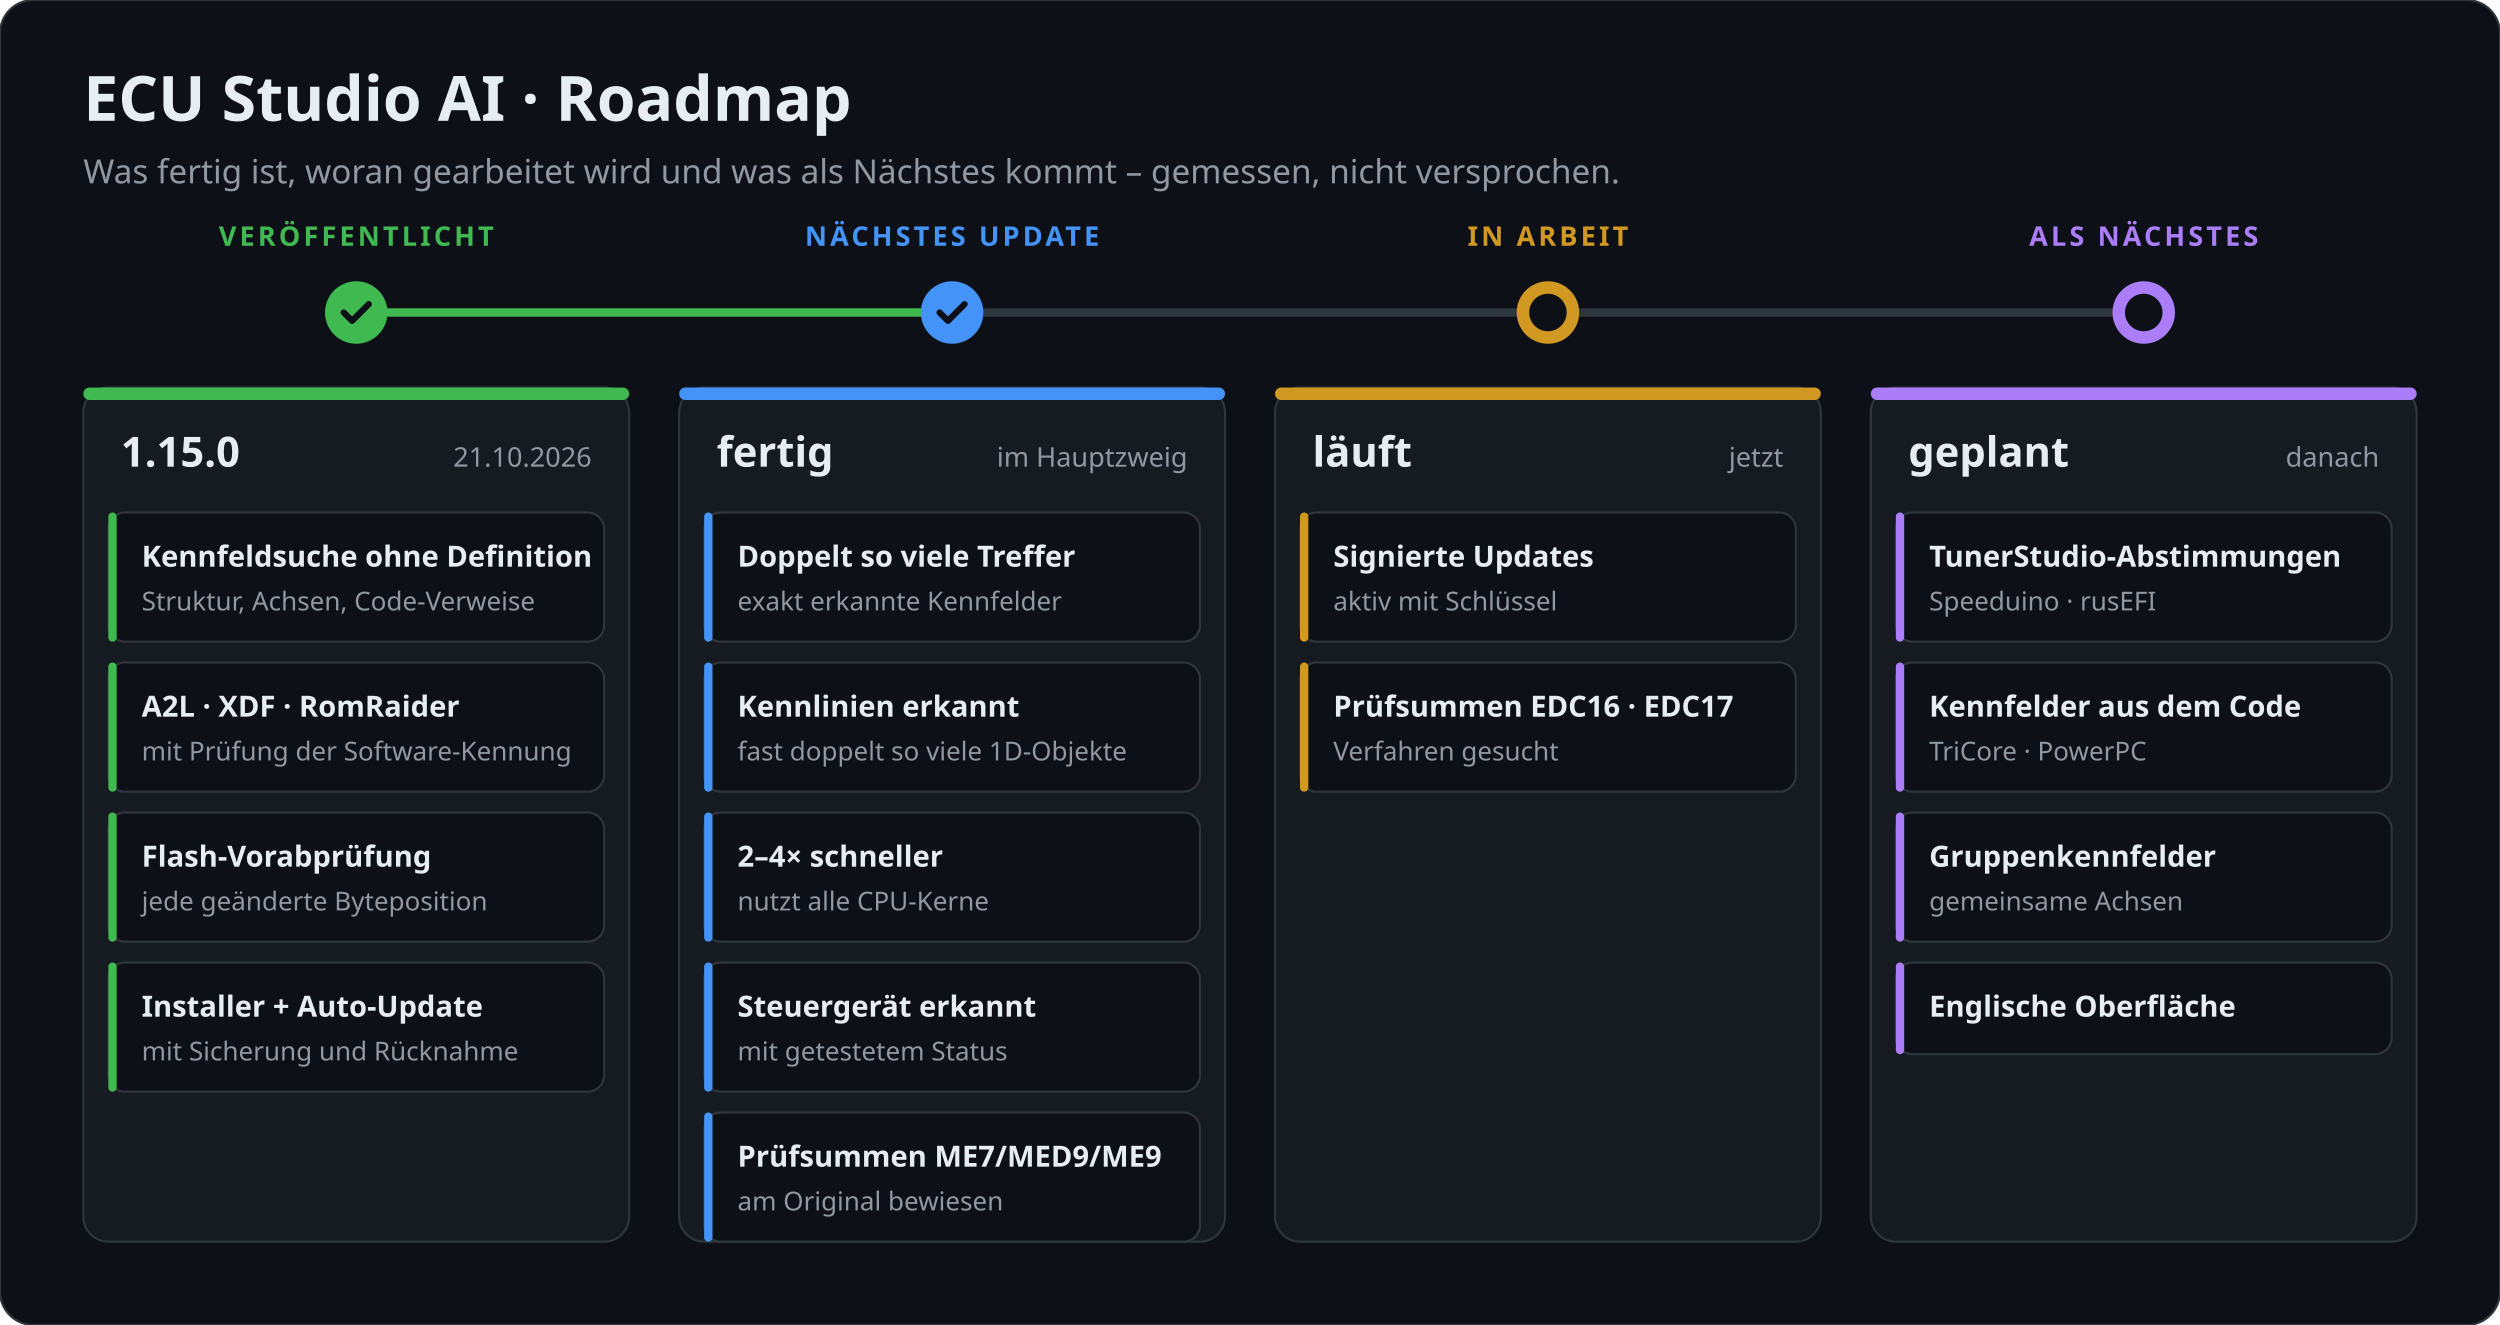
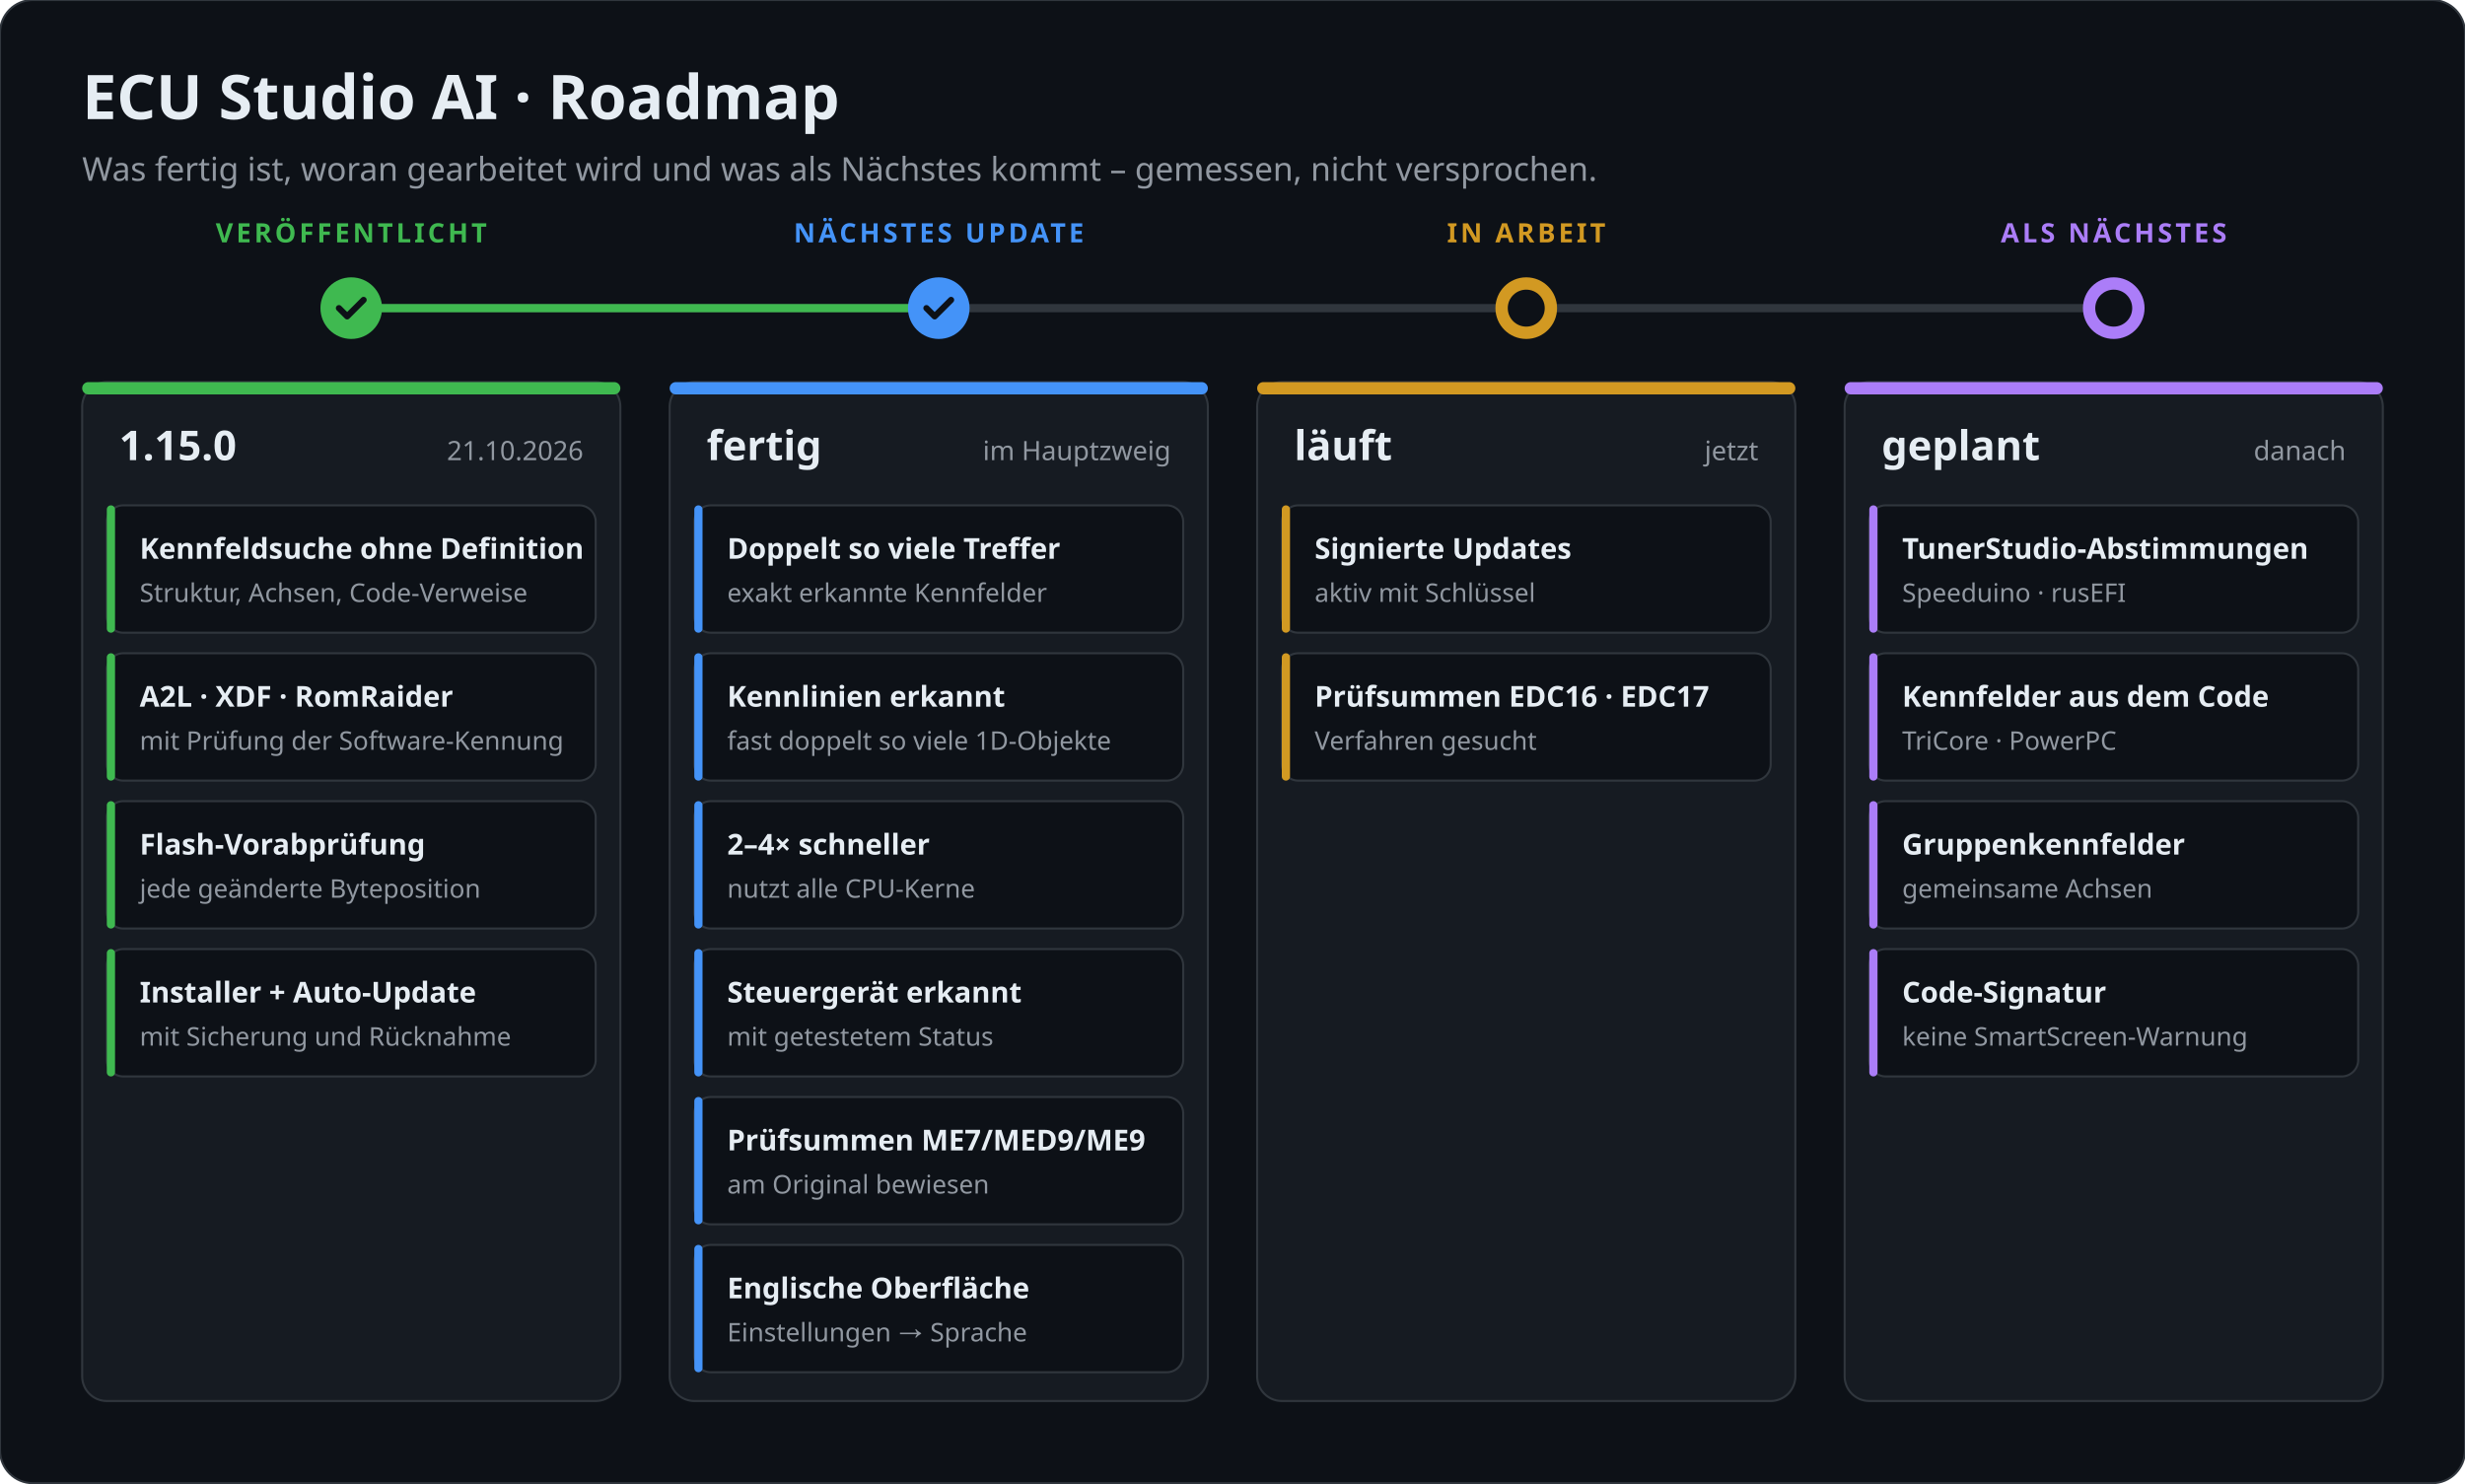
- <svg xmlns="http://www.w3.org/2000/svg" width="1200" height="636" viewBox="0 0 1200 636" font-family="-apple-system,BlinkMacSystemFont,'Segoe UI','Noto Sans',Helvetica,Arial,sans-serif">
-   <rect width="1200" height="636" rx="16" fill="#0d1117" stroke="#30363d" />
+ <svg xmlns="http://www.w3.org/2000/svg" width="1200" height="722" viewBox="0 0 1200 722" font-family="-apple-system,BlinkMacSystemFont,'Segoe UI','Noto Sans',Helvetica,Arial,sans-serif">
+   <rect width="1200" height="722" rx="16" fill="#0d1117" stroke="#30363d" />
  <text x="40" y="58" font-size="30" font-weight="700" fill="#e6edf3">ECU Studio AI · Roadmap</text>
  <text x="40" y="88" font-size="16" fill="#9198a1">Was fertig ist, woran gearbeitet wird und was als Nächstes kommt – gemessen, nicht versprochen.</text>
  <line x1="171.0" y1="150" x2="1029.0" y2="150" stroke="#30363d" stroke-width="4" stroke-linecap="round" />
  <line x1="171.0" y1="150" x2="457.0" y2="150" stroke="#3fb950" stroke-width="4" stroke-linecap="round" />
  <circle cx="171.0" cy="150" r="15" fill="#3fb950" />
  <path d="M165.0 150 l4 4 l8 -8" stroke="#0d1117" stroke-width="3" fill="none" stroke-linecap="round" stroke-linejoin="round" />
  <text x="171.0" y="118" text-anchor="middle" font-size="13" font-weight="700" letter-spacing="1.5" fill="#3fb950">VERÖFFENTLICHT</text>
-   <rect x="40" y="186" width="262" height="410" rx="12" fill="#161b22" stroke="#30363d" />
+   <rect x="40" y="186" width="262" height="496" rx="12" fill="#161b22" stroke="#30363d" />
  <rect x="40" y="186" width="262" height="6" rx="3" fill="#3fb950" />
  <text x="58" y="224" font-size="20" font-weight="700" fill="#e6edf3">1.15.0</text>
  <text x="284" y="224" text-anchor="end" font-size="13" fill="#9198a1">21.10.2026</text>
  <rect x="52" y="246" width="238" height="62" rx="8" fill="#0d1117" stroke="#30363d" />
  <rect x="52" y="246" width="4" height="62" rx="2" fill="#3fb950" />
  <text x="68" y="272" font-size="14" font-weight="600" fill="#e6edf3">Kennfeldsuche ohne Definition</text>
  <text x="68" y="293" font-size="12.5" fill="#9198a1">Struktur, Achsen, Code-Verweise</text>
  <rect x="52" y="318" width="238" height="62" rx="8" fill="#0d1117" stroke="#30363d" />
  <rect x="52" y="318" width="4" height="62" rx="2" fill="#3fb950" />
  <text x="68" y="344" font-size="14" font-weight="600" fill="#e6edf3">A2L · XDF · RomRaider</text>
  <text x="68" y="365" font-size="12.5" fill="#9198a1">mit Prüfung der Software-Kennung</text>
  <rect x="52" y="390" width="238" height="62" rx="8" fill="#0d1117" stroke="#30363d" />
  <rect x="52" y="390" width="4" height="62" rx="2" fill="#3fb950" />
  <text x="68" y="416" font-size="14" font-weight="600" fill="#e6edf3">Flash-Vorabprüfung</text>
  <text x="68" y="437" font-size="12.5" fill="#9198a1">jede geänderte Byteposition</text>
  <rect x="52" y="462" width="238" height="62" rx="8" fill="#0d1117" stroke="#30363d" />
  <rect x="52" y="462" width="4" height="62" rx="2" fill="#3fb950" />
  <text x="68" y="488" font-size="14" font-weight="600" fill="#e6edf3">Installer + Auto-Update</text>
  <text x="68" y="509" font-size="12.5" fill="#9198a1">mit Sicherung und Rücknahme</text>
  <circle cx="457.0" cy="150" r="15" fill="#4493f8" />
  <path d="M451.0 150 l4 4 l8 -8" stroke="#0d1117" stroke-width="3" fill="none" stroke-linecap="round" stroke-linejoin="round" />
  <text x="457.0" y="118" text-anchor="middle" font-size="13" font-weight="700" letter-spacing="1.5" fill="#4493f8">NÄCHSTES UPDATE</text>
-   <rect x="326" y="186" width="262" height="410" rx="12" fill="#161b22" stroke="#30363d" />
+   <rect x="326" y="186" width="262" height="496" rx="12" fill="#161b22" stroke="#30363d" />
  <rect x="326" y="186" width="262" height="6" rx="3" fill="#4493f8" />
  <text x="344" y="224" font-size="20" font-weight="700" fill="#e6edf3">fertig</text>
  <text x="570" y="224" text-anchor="end" font-size="13" fill="#9198a1">im Hauptzweig</text>
  <rect x="338" y="246" width="238" height="62" rx="8" fill="#0d1117" stroke="#30363d" />
  <rect x="338" y="246" width="4" height="62" rx="2" fill="#4493f8" />
  <text x="354" y="272" font-size="14" font-weight="600" fill="#e6edf3">Doppelt so viele Treffer</text>
  <text x="354" y="293" font-size="12.5" fill="#9198a1">exakt erkannte Kennfelder</text>
  <rect x="338" y="318" width="238" height="62" rx="8" fill="#0d1117" stroke="#30363d" />
  <rect x="338" y="318" width="4" height="62" rx="2" fill="#4493f8" />
  <text x="354" y="344" font-size="14" font-weight="600" fill="#e6edf3">Kennlinien erkannt</text>
  <text x="354" y="365" font-size="12.5" fill="#9198a1">fast doppelt so viele 1D-Objekte</text>
  <rect x="338" y="390" width="238" height="62" rx="8" fill="#0d1117" stroke="#30363d" />
  <rect x="338" y="390" width="4" height="62" rx="2" fill="#4493f8" />
  <text x="354" y="416" font-size="14" font-weight="600" fill="#e6edf3">2–4× schneller</text>
  <text x="354" y="437" font-size="12.5" fill="#9198a1">nutzt alle CPU-Kerne</text>
  <rect x="338" y="462" width="238" height="62" rx="8" fill="#0d1117" stroke="#30363d" />
  <rect x="338" y="462" width="4" height="62" rx="2" fill="#4493f8" />
  <text x="354" y="488" font-size="14" font-weight="600" fill="#e6edf3">Steuergerät erkannt</text>
  <text x="354" y="509" font-size="12.5" fill="#9198a1">mit getestetem Status</text>
  <rect x="338" y="534" width="238" height="62" rx="8" fill="#0d1117" stroke="#30363d" />
  <rect x="338" y="534" width="4" height="62" rx="2" fill="#4493f8" />
  <text x="354" y="560" font-size="14" font-weight="600" fill="#e6edf3">Prüfsummen ME7/MED9/ME9</text>
  <text x="354" y="581" font-size="12.5" fill="#9198a1">am Original bewiesen</text>
+   <rect x="338" y="606" width="238" height="62" rx="8" fill="#0d1117" stroke="#30363d" />
+   <rect x="338" y="606" width="4" height="62" rx="2" fill="#4493f8" />
+   <text x="354" y="632" font-size="14" font-weight="600" fill="#e6edf3">Englische Oberfläche</text>
+   <text x="354" y="653" font-size="12.5" fill="#9198a1">Einstellungen → Sprache</text>
  <circle cx="743.0" cy="150" r="15" fill="#d29922" />
  <circle cx="743.0" cy="150" r="9" fill="#0d1117" />
  <text x="743.0" y="118" text-anchor="middle" font-size="13" font-weight="700" letter-spacing="1.5" fill="#d29922">IN ARBEIT</text>
-   <rect x="612" y="186" width="262" height="410" rx="12" fill="#161b22" stroke="#30363d" />
+   <rect x="612" y="186" width="262" height="496" rx="12" fill="#161b22" stroke="#30363d" />
  <rect x="612" y="186" width="262" height="6" rx="3" fill="#d29922" />
  <text x="630" y="224" font-size="20" font-weight="700" fill="#e6edf3">läuft</text>
  <text x="856" y="224" text-anchor="end" font-size="13" fill="#9198a1">jetzt</text>
  <rect x="624" y="246" width="238" height="62" rx="8" fill="#0d1117" stroke="#30363d" />
  <rect x="624" y="246" width="4" height="62" rx="2" fill="#d29922" />
  <text x="640" y="272" font-size="14" font-weight="600" fill="#e6edf3">Signierte Updates</text>
  <text x="640" y="293" font-size="12.5" fill="#9198a1">aktiv mit Schlüssel</text>
  <rect x="624" y="318" width="238" height="62" rx="8" fill="#0d1117" stroke="#30363d" />
  <rect x="624" y="318" width="4" height="62" rx="2" fill="#d29922" />
  <text x="640" y="344" font-size="14" font-weight="600" fill="#e6edf3">Prüfsummen EDC16 · EDC17</text>
  <text x="640" y="365" font-size="12.5" fill="#9198a1">Verfahren gesucht</text>
  <circle cx="1029.0" cy="150" r="15" fill="#ab7df8" />
  <circle cx="1029.0" cy="150" r="9" fill="#0d1117" />
  <text x="1029.0" y="118" text-anchor="middle" font-size="13" font-weight="700" letter-spacing="1.5" fill="#ab7df8">ALS NÄCHSTES</text>
-   <rect x="898" y="186" width="262" height="410" rx="12" fill="#161b22" stroke="#30363d" />
+   <rect x="898" y="186" width="262" height="496" rx="12" fill="#161b22" stroke="#30363d" />
  <rect x="898" y="186" width="262" height="6" rx="3" fill="#ab7df8" />
  <text x="916" y="224" font-size="20" font-weight="700" fill="#e6edf3">geplant</text>
  <text x="1142" y="224" text-anchor="end" font-size="13" fill="#9198a1">danach</text>
  <rect x="910" y="246" width="238" height="62" rx="8" fill="#0d1117" stroke="#30363d" />
  <rect x="910" y="246" width="4" height="62" rx="2" fill="#ab7df8" />
  <text x="926" y="272" font-size="14" font-weight="600" fill="#e6edf3">TunerStudio-Abstimmungen</text>
  <text x="926" y="293" font-size="12.5" fill="#9198a1">Speeduino · rusEFI</text>
  <rect x="910" y="318" width="238" height="62" rx="8" fill="#0d1117" stroke="#30363d" />
  <rect x="910" y="318" width="4" height="62" rx="2" fill="#ab7df8" />
  <text x="926" y="344" font-size="14" font-weight="600" fill="#e6edf3">Kennfelder aus dem Code</text>
  <text x="926" y="365" font-size="12.5" fill="#9198a1">TriCore · PowerPC</text>
  <rect x="910" y="390" width="238" height="62" rx="8" fill="#0d1117" stroke="#30363d" />
  <rect x="910" y="390" width="4" height="62" rx="2" fill="#ab7df8" />
  <text x="926" y="416" font-size="14" font-weight="600" fill="#e6edf3">Gruppenkennfelder</text>
  <text x="926" y="437" font-size="12.5" fill="#9198a1">gemeinsame Achsen</text>
-   <rect x="910" y="462" width="238" height="44" rx="8" fill="#0d1117" stroke="#30363d" />
-   <rect x="910" y="462" width="4" height="44" rx="2" fill="#ab7df8" />
-   <text x="926" y="488" font-size="14" font-weight="600" fill="#e6edf3">Englische Oberfläche</text>
+   <rect x="910" y="462" width="238" height="62" rx="8" fill="#0d1117" stroke="#30363d" />
+   <rect x="910" y="462" width="4" height="62" rx="2" fill="#ab7df8" />
+   <text x="926" y="488" font-size="14" font-weight="600" fill="#e6edf3">Code-Signatur</text>
+   <text x="926" y="509" font-size="12.5" fill="#9198a1">keine SmartScreen-Warnung</text>
</svg>
